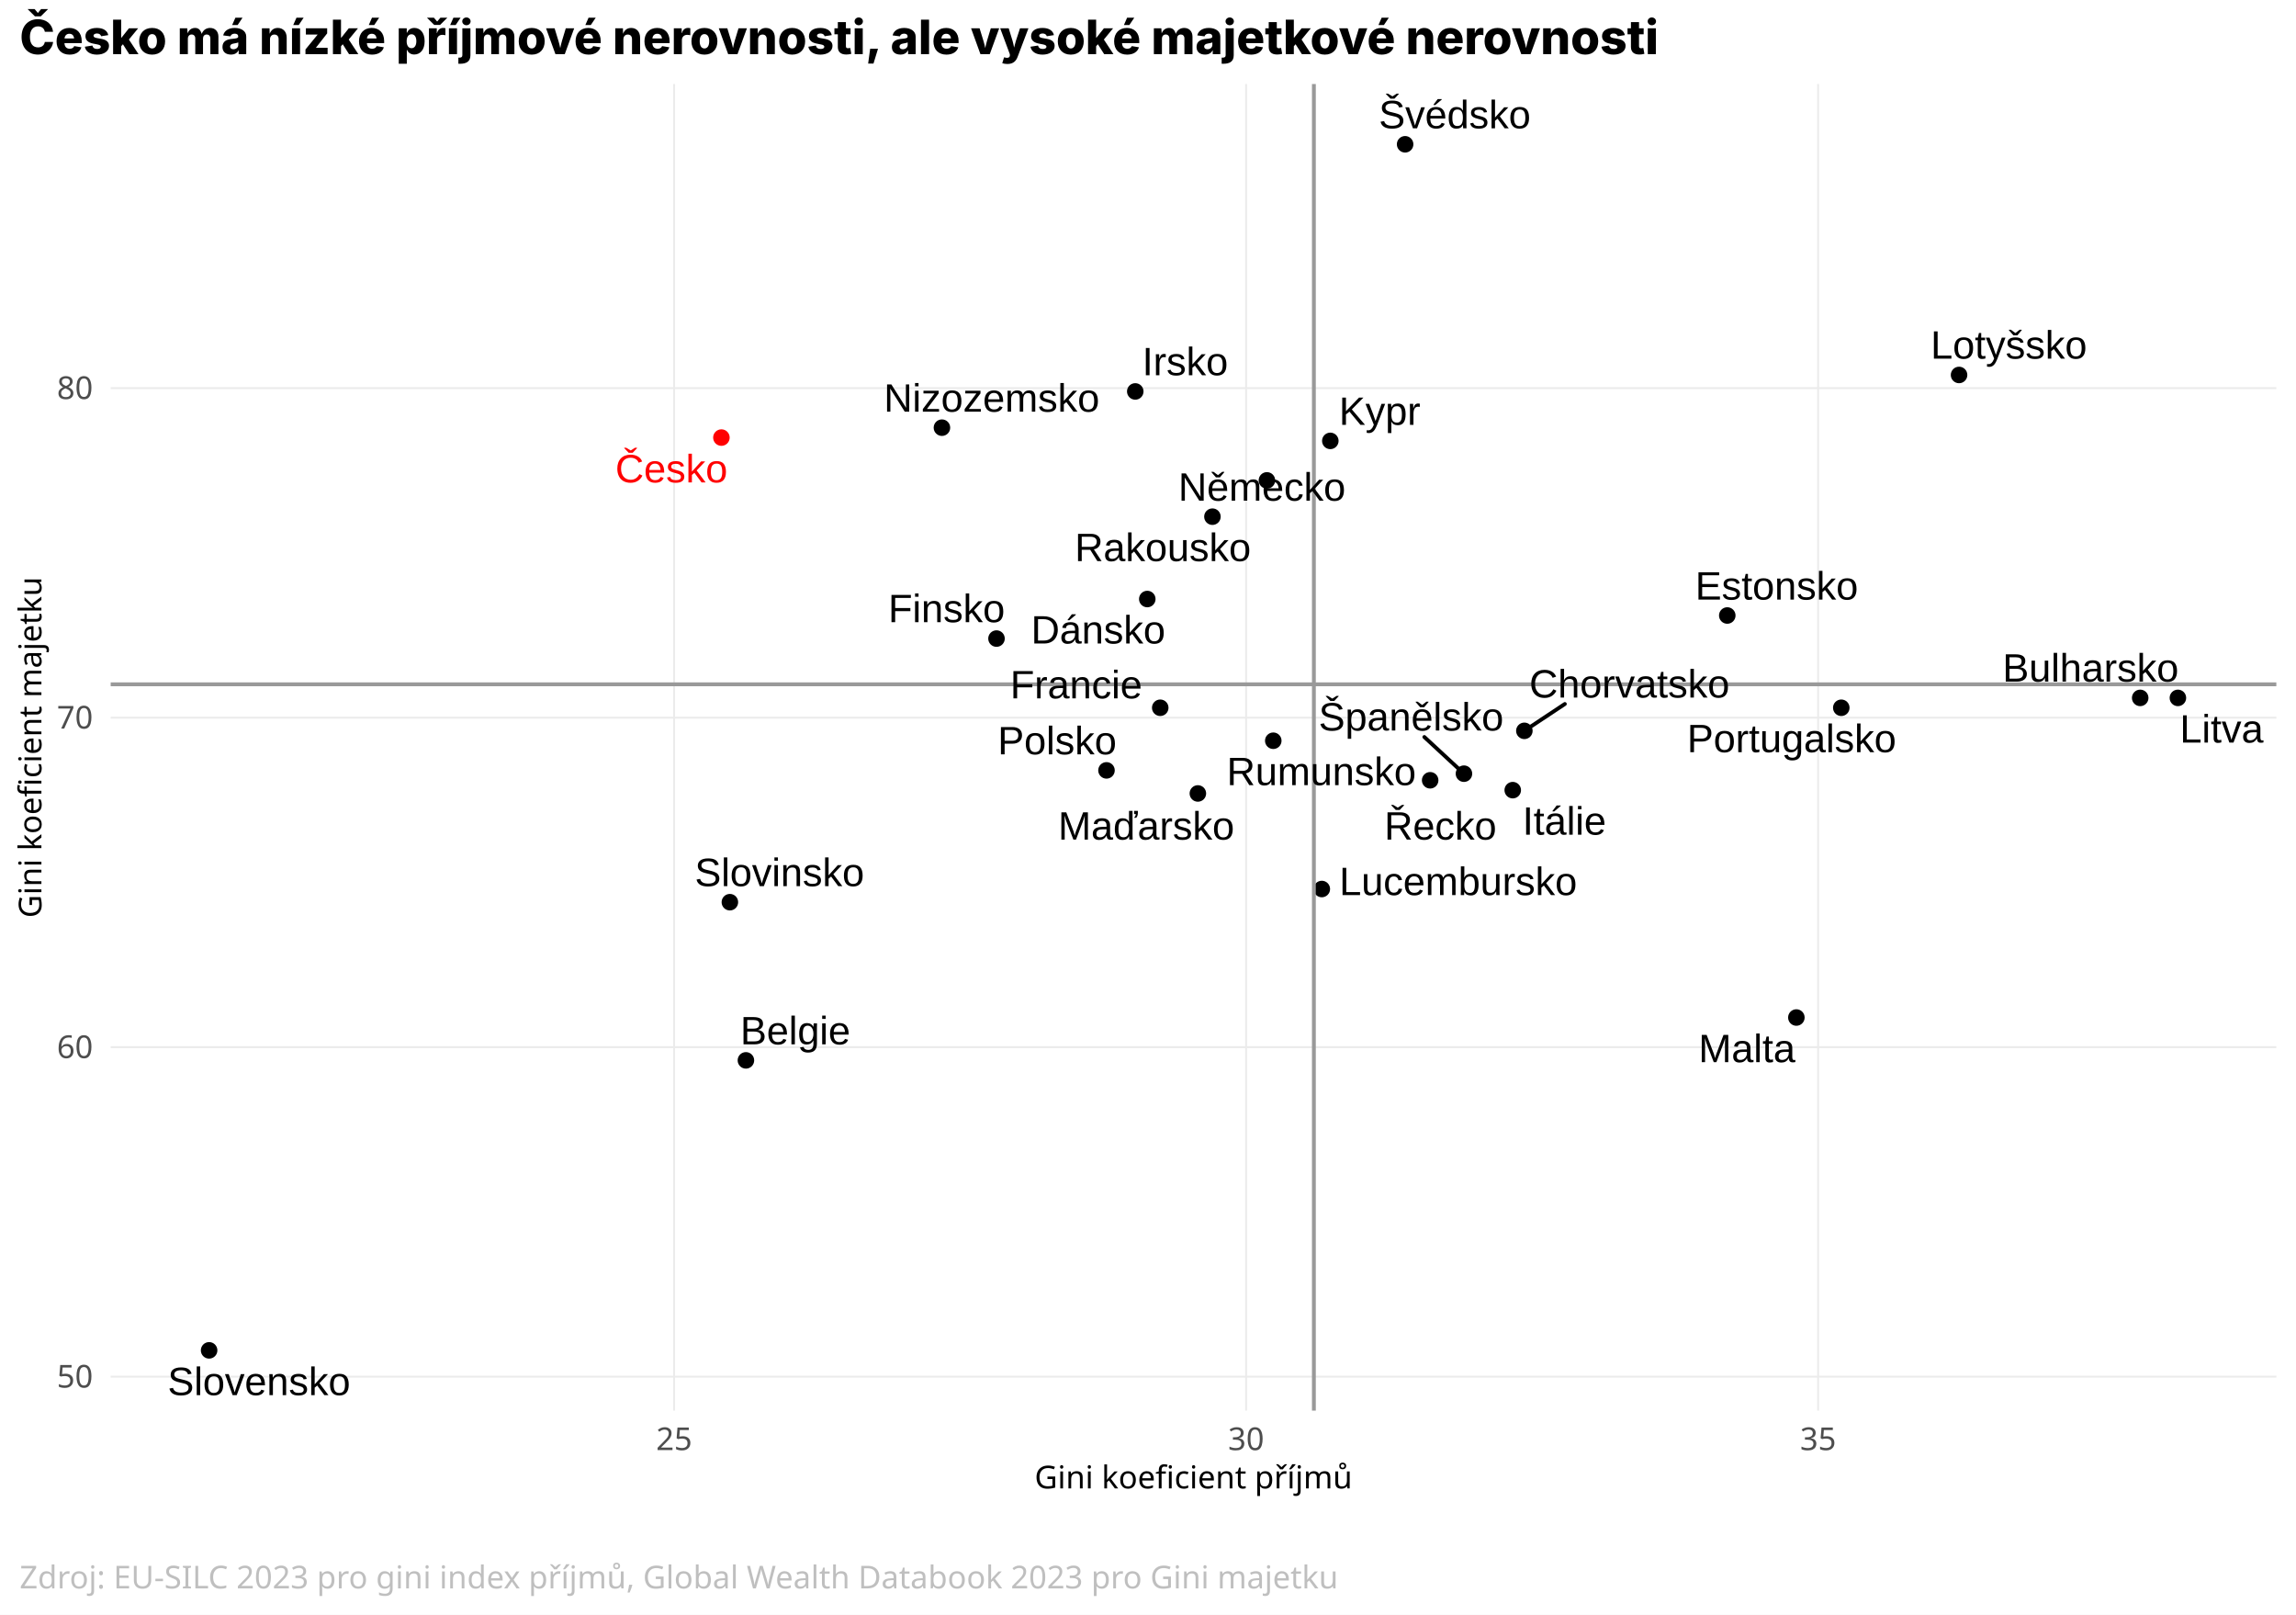
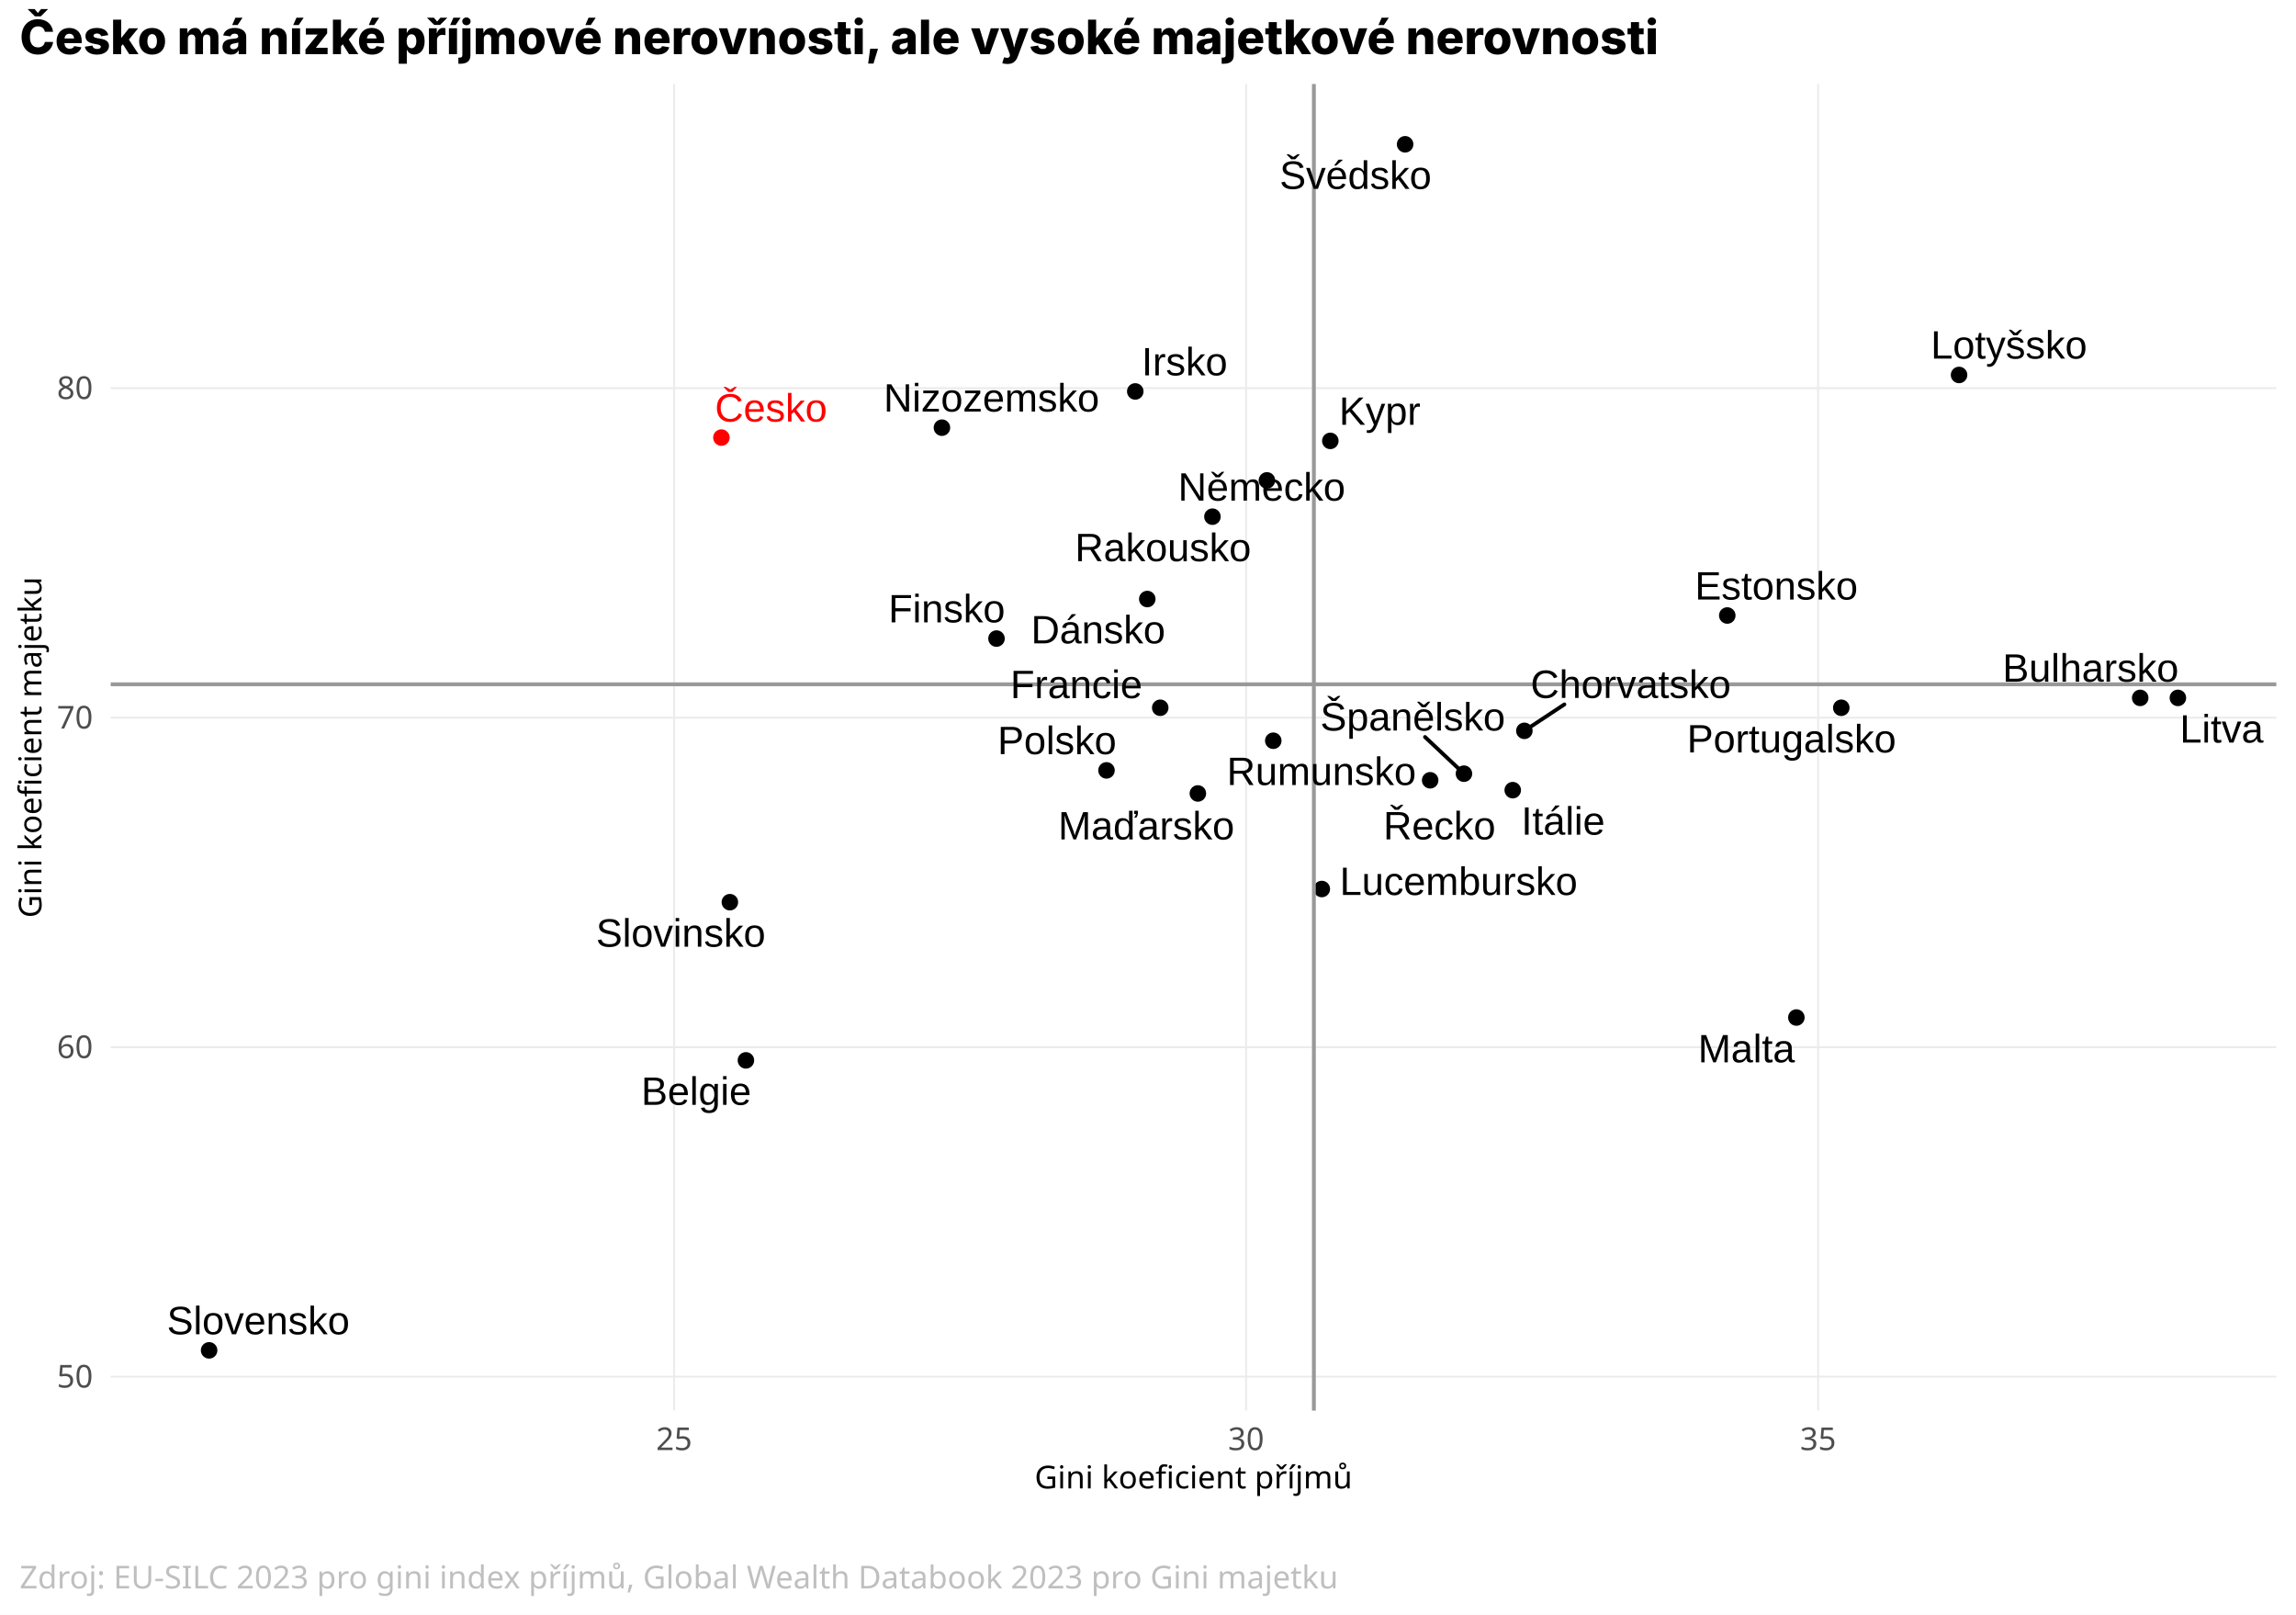
<svg xmlns="http://www.w3.org/2000/svg" class="svglite" width="640.00pt" height="450.00pt" viewBox="0 0 640.00 450.00">
  <defs>
    <style type="text/css">
    .svglite line, .svglite polyline, .svglite polygon, .svglite path, .svglite rect, .svglite circle {
      fill: none;
      stroke: #000000;
      stroke-linecap: round;
      stroke-linejoin: round;
      stroke-miterlimit: 10.00;
    }
    .svglite text {
      white-space: pre;
    }
  </style>
  </defs>
  <rect width="100%" height="100%" style="stroke: none; fill: #FFFFFF;" />
  <defs>
    <clipPath id="cpMC4wMHw2NDAuMDB8MC4wMHw0NTAuMDA=">
      <rect x="0.00" y="0.00" width="640.00" height="450.00" />
    </clipPath>
  </defs>
  <g clip-path="url(#cpMC4wMHw2NDAuMDB8MC4wMHw0NTAuMDA=)">
</g>
  <defs>
    <clipPath id="cpMzAuODV8NjM0LjUyfDIzLjQxfDM5My4xMA==">
      <rect x="30.85" y="23.41" width="603.67" height="369.69" />
    </clipPath>
  </defs>
  <g clip-path="url(#cpMzAuODV8NjM0LjUyfDIzLjQxfDM5My4xMA==)">
    <polyline points="30.85,383.64 634.52,383.64 " style="stroke-width: 0.53; stroke: #EBEBEB; stroke-linecap: butt;" />
    <polyline points="30.85,291.82 634.52,291.82 " style="stroke-width: 0.53; stroke: #EBEBEB; stroke-linecap: butt;" />
    <polyline points="30.85,199.99 634.52,199.99 " style="stroke-width: 0.53; stroke: #EBEBEB; stroke-linecap: butt;" />
    <polyline points="30.85,108.16 634.52,108.16 " style="stroke-width: 0.53; stroke: #EBEBEB; stroke-linecap: butt;" />
    <polyline points="187.91,393.10 187.91,23.41 " style="stroke-width: 0.53; stroke: #EBEBEB; stroke-linecap: butt;" />
    <polyline points="347.35,393.10 347.35,23.41 " style="stroke-width: 0.53; stroke: #EBEBEB; stroke-linecap: butt;" />
    <polyline points="506.80,393.10 506.80,23.41 " style="stroke-width: 0.53; stroke: #EBEBEB; stroke-linecap: butt;" />
    <circle cx="337.96" cy="143.98" r="1.95" style="stroke-width: 0.71; fill: #000000;" />
    <circle cx="207.92" cy="295.49" r="1.95" style="stroke-width: 0.71; fill: #000000;" />
    <circle cx="353.15" cy="133.87" r="1.95" style="stroke-width: 0.71; fill: #000000;" />
    <circle cx="319.80" cy="166.93" r="1.95" style="stroke-width: 0.71; fill: #000000;" />
    <circle cx="398.65" cy="217.44" r="1.95" style="stroke-width: 0.71; fill: #000000;" />
    <circle cx="408.07" cy="215.60" r="1.95" style="stroke-width: 0.71; fill: #000000;" />
    <circle cx="277.77" cy="177.95" r="1.95" style="stroke-width: 0.71; fill: #000000;" />
    <circle cx="262.56" cy="119.18" r="1.95" style="stroke-width: 0.71; fill: #000000;" />
    <circle cx="391.67" cy="40.21" r="1.95" style="stroke-width: 0.71; fill: #000000;" />
    <circle cx="421.67" cy="220.19" r="1.95" style="stroke-width: 0.71; fill: #000000;" />
    <circle cx="201.09" cy="121.94" r="1.95" style="stroke-width: 0.71; stroke: #FF0000; fill: #FF0000;" />
    <circle cx="58.29" cy="376.30" r="1.95" style="stroke-width: 0.71; fill: #000000;" />
    <circle cx="596.57" cy="194.48" r="1.95" style="stroke-width: 0.71; fill: #000000;" />
    <circle cx="370.82" cy="122.86" r="1.95" style="stroke-width: 0.71; fill: #000000;" />
    <circle cx="481.47" cy="171.52" r="1.95" style="stroke-width: 0.71; fill: #000000;" />
    <circle cx="323.41" cy="197.23" r="1.95" style="stroke-width: 0.71; fill: #000000;" />
    <circle cx="424.91" cy="203.66" r="1.95" style="stroke-width: 0.71; fill: #000000;" />
    <circle cx="333.90" cy="221.11" r="1.95" style="stroke-width: 0.71; fill: #000000;" />
    <circle cx="316.45" cy="109.08" r="1.95" style="stroke-width: 0.71; fill: #000000;" />
    <circle cx="607.08" cy="194.48" r="1.95" style="stroke-width: 0.71; fill: #000000;" />
    <circle cx="368.45" cy="247.74" r="1.95" style="stroke-width: 0.71; fill: #000000;" />
    <circle cx="546.08" cy="104.49" r="1.95" style="stroke-width: 0.71; fill: #000000;" />
    <circle cx="500.73" cy="283.55" r="1.95" style="stroke-width: 0.71; fill: #000000;" />
    <circle cx="308.43" cy="214.68" r="1.95" style="stroke-width: 0.71; fill: #000000;" />
    <circle cx="513.25" cy="197.23" r="1.95" style="stroke-width: 0.71; fill: #000000;" />
    <circle cx="354.92" cy="206.42" r="1.95" style="stroke-width: 0.71; fill: #000000;" />
    <circle cx="203.45" cy="251.41" r="1.95" style="stroke-width: 0.71; fill: #000000;" />
    <line x1="366.24" y1="393.10" x2="366.24" y2="23.41" style="stroke-width: 1.07; stroke: #999999; stroke-linecap: butt;" />
    <line x1="30.85" y1="190.70" x2="634.52" y2="190.70" style="stroke-width: 1.07; stroke: #999999; stroke-linecap: butt;" />
-     <line x1="397.03" y1="205.38" x2="407.28" y2="214.87" style="stroke-width: 1.07;" />
-     <line x1="436.19" y1="196.18" x2="425.89" y2="203.01" style="stroke-width: 1.07;" />
-     <text x="324.14" y="156.36" text-anchor="middle" style="font-size: 11.04px; font-family: &quot;Arial&quot;;" textLength="49.05px" lengthAdjust="spacingAndGlyphs">Rakousko</text>
-     <text x="221.69" y="291.02" text-anchor="middle" style="font-size: 11.04px; font-family: &quot;Arial&quot;;" textLength="30.66px" lengthAdjust="spacingAndGlyphs">Belgie</text>
-     <text x="351.76" y="139.52" text-anchor="middle" style="font-size: 11.04px; font-family: &quot;Arial&quot;;" textLength="46.58px" lengthAdjust="spacingAndGlyphs">Německo</text>
-     <text x="306.12" y="179.32" text-anchor="middle" style="font-size: 11.04px; font-family: &quot;Arial&quot;;" textLength="37.40px" lengthAdjust="spacingAndGlyphs">Dánsko</text>
-     <text x="401.51" y="233.96" text-anchor="middle" style="font-size: 11.04px; font-family: &quot;Arial&quot;;" textLength="31.26px" lengthAdjust="spacingAndGlyphs">Řecko</text>
-     <text x="393.34" y="203.58" text-anchor="middle" style="font-size: 11.04px; font-family: &quot;Arial&quot;;" textLength="51.51px" lengthAdjust="spacingAndGlyphs">Španělsko</text>
-     <text x="263.85" y="173.38" text-anchor="middle" style="font-size: 11.04px; font-family: &quot;Arial&quot;;" textLength="32.49px" lengthAdjust="spacingAndGlyphs">Finsko</text>
-     <text x="276.42" y="114.73" text-anchor="middle" style="font-size: 11.04px; font-family: &quot;Arial&quot;;" textLength="60.06px" lengthAdjust="spacingAndGlyphs">Nizozemsko</text>
-     <text x="405.50" y="35.75" text-anchor="middle" style="font-size: 11.04px; font-family: &quot;Arial&quot;;" textLength="42.31px" lengthAdjust="spacingAndGlyphs">Švédsko</text>
-     <text x="436.05" y="232.59" text-anchor="middle" style="font-size: 11.04px; font-family: &quot;Arial&quot;;" textLength="23.30px" lengthAdjust="spacingAndGlyphs">Itálie</text>
-     <text x="187.16" y="134.43" text-anchor="middle" style="font-size: 11.04px;fill: #FF0000; font-family: &quot;Arial&quot;;" textLength="31.26px" lengthAdjust="spacingAndGlyphs">Česko</text>
-     <text x="72.19" y="388.77" text-anchor="middle" style="font-size: 11.04px; font-family: &quot;Arial&quot;;" textLength="50.89px" lengthAdjust="spacingAndGlyphs">Slovensko</text>
-     <text x="582.74" y="189.94" text-anchor="middle" style="font-size: 11.04px; font-family: &quot;Arial&quot;;" textLength="49.05px" lengthAdjust="spacingAndGlyphs">Bulharsko</text>
-     <text x="384.59" y="118.38" text-anchor="middle" style="font-size: 11.04px; font-family: &quot;Arial&quot;;" textLength="22.68px" lengthAdjust="spacingAndGlyphs">Kypr</text>
-     <text x="495.24" y="167.08" text-anchor="middle" style="font-size: 11.04px; font-family: &quot;Arial&quot;;" textLength="45.37px" lengthAdjust="spacingAndGlyphs">Estonsko</text>
-     <text x="299.99" y="194.61" text-anchor="middle" style="font-size: 11.04px; font-family: &quot;Arial&quot;;" textLength="36.78px" lengthAdjust="spacingAndGlyphs">Francie</text>
-     <text x="454.19" y="194.38" text-anchor="middle" style="font-size: 11.04px; font-family: &quot;Arial&quot;;" textLength="55.79px" lengthAdjust="spacingAndGlyphs">Chorvatsko</text>
-     <text x="319.51" y="233.96" text-anchor="middle" style="font-size: 11.04px; font-family: &quot;Arial&quot;;" textLength="49.57px" lengthAdjust="spacingAndGlyphs">Maďarsko</text>
-     <text x="330.35" y="104.56" text-anchor="middle" style="font-size: 11.04px; font-family: &quot;Arial&quot;;" textLength="23.90px" lengthAdjust="spacingAndGlyphs">Irsko</text>
+     <line x1="397.22" y1="205.38" x2="407.29" y2="214.86" style="stroke-width: 1.07;" />
+     <line x1="436.06" y1="196.30" x2="425.89" y2="203.02" style="stroke-width: 1.07;" />
+     <text x="324.19" y="156.38" text-anchor="middle" style="font-size: 11.04px; font-family: &quot;Arial&quot;;" textLength="49.05px" lengthAdjust="spacingAndGlyphs">Rakousko</text>
+     <text x="194.07" y="307.88" text-anchor="middle" style="font-size: 11.04px; font-family: &quot;Arial&quot;;" textLength="30.66px" lengthAdjust="spacingAndGlyphs">Belgie</text>
+     <text x="351.69" y="139.51" text-anchor="middle" style="font-size: 11.04px; font-family: &quot;Arial&quot;;" textLength="46.58px" lengthAdjust="spacingAndGlyphs">Německo</text>
+     <text x="306.11" y="179.29" text-anchor="middle" style="font-size: 11.04px; font-family: &quot;Arial&quot;;" textLength="37.40px" lengthAdjust="spacingAndGlyphs">Dánsko</text>
+     <text x="401.24" y="233.91" text-anchor="middle" style="font-size: 11.04px; font-family: &quot;Arial&quot;;" textLength="31.26px" lengthAdjust="spacingAndGlyphs">Řecko</text>
+     <text x="393.79" y="203.58" text-anchor="middle" style="font-size: 11.04px; font-family: &quot;Arial&quot;;" textLength="51.51px" lengthAdjust="spacingAndGlyphs">Španělsko</text>
+     <text x="263.90" y="173.43" text-anchor="middle" style="font-size: 11.04px; font-family: &quot;Arial&quot;;" textLength="32.49px" lengthAdjust="spacingAndGlyphs">Finsko</text>
+     <text x="276.37" y="114.68" text-anchor="middle" style="font-size: 11.04px; font-family: &quot;Arial&quot;;" textLength="60.06px" lengthAdjust="spacingAndGlyphs">Nizozemsko</text>
+     <text x="377.85" y="52.64" text-anchor="middle" style="font-size: 11.04px; font-family: &quot;Arial&quot;;" textLength="42.31px" lengthAdjust="spacingAndGlyphs">Švédsko</text>
+     <text x="435.71" y="232.59" text-anchor="middle" style="font-size: 11.04px; font-family: &quot;Arial&quot;;" textLength="23.30px" lengthAdjust="spacingAndGlyphs">Itálie</text>
+     <text x="214.92" y="117.48" text-anchor="middle" style="font-size: 11.04px;fill: #FF0000; font-family: &quot;Arial&quot;;" textLength="31.26px" lengthAdjust="spacingAndGlyphs">Česko</text>
+     <text x="72.00" y="371.82" text-anchor="middle" style="font-size: 11.04px; font-family: &quot;Arial&quot;;" textLength="50.89px" lengthAdjust="spacingAndGlyphs">Slovensko</text>
+     <text x="582.74" y="189.96" text-anchor="middle" style="font-size: 11.04px; font-family: &quot;Arial&quot;;" textLength="49.05px" lengthAdjust="spacingAndGlyphs">Bulharsko</text>
+     <text x="384.61" y="118.37" text-anchor="middle" style="font-size: 11.04px; font-family: &quot;Arial&quot;;" textLength="22.68px" lengthAdjust="spacingAndGlyphs">Kypr</text>
+     <text x="495.15" y="167.07" text-anchor="middle" style="font-size: 11.04px; font-family: &quot;Arial&quot;;" textLength="45.37px" lengthAdjust="spacingAndGlyphs">Estonsko</text>
+     <text x="300.03" y="194.55" text-anchor="middle" style="font-size: 11.04px; font-family: &quot;Arial&quot;;" textLength="36.78px" lengthAdjust="spacingAndGlyphs">Francie</text>
+     <text x="454.55" y="194.50" text-anchor="middle" style="font-size: 11.04px; font-family: &quot;Arial&quot;;" textLength="55.79px" lengthAdjust="spacingAndGlyphs">Chorvatsko</text>
+     <text x="319.52" y="233.92" text-anchor="middle" style="font-size: 11.04px; font-family: &quot;Arial&quot;;" textLength="49.57px" lengthAdjust="spacingAndGlyphs">Maďarsko</text>
+     <text x="330.19" y="104.59" text-anchor="middle" style="font-size: 11.04px; font-family: &quot;Arial&quot;;" textLength="23.90px" lengthAdjust="spacingAndGlyphs">Irsko</text>
    <text x="619.27" y="206.93" text-anchor="middle" style="font-size: 11.04px; font-family: &quot;Arial&quot;;" textLength="23.30px" lengthAdjust="spacingAndGlyphs">Litva</text>
-     <text x="406.46" y="249.43" text-anchor="middle" style="font-size: 11.04px; font-family: &quot;Arial&quot;;" textLength="66.21px" lengthAdjust="spacingAndGlyphs">Lucembursko</text>
-     <text x="559.95" y="99.94" text-anchor="middle" style="font-size: 11.04px; font-family: &quot;Arial&quot;;" textLength="43.53px" lengthAdjust="spacingAndGlyphs">Lotyšsko</text>
-     <text x="486.95" y="295.99" text-anchor="middle" style="font-size: 11.04px; font-family: &quot;Arial&quot;;" textLength="26.97px" lengthAdjust="spacingAndGlyphs">Malta</text>
-     <text x="294.67" y="210.20" text-anchor="middle" style="font-size: 11.04px; font-family: &quot;Arial&quot;;" textLength="33.11px" lengthAdjust="spacingAndGlyphs">Polsko</text>
-     <text x="499.41" y="209.61" text-anchor="middle" style="font-size: 11.04px; font-family: &quot;Arial&quot;;" textLength="58.25px" lengthAdjust="spacingAndGlyphs">Portugalsko</text>
-     <text x="368.33" y="218.79" text-anchor="middle" style="font-size: 11.04px; font-family: &quot;Arial&quot;;" textLength="52.72px" lengthAdjust="spacingAndGlyphs">Rumunsko</text>
-     <text x="217.28" y="246.93" text-anchor="middle" style="font-size: 11.04px; font-family: &quot;Arial&quot;;" textLength="47.20px" lengthAdjust="spacingAndGlyphs">Slovinsko</text>
+     <text x="406.58" y="249.40" text-anchor="middle" style="font-size: 11.04px; font-family: &quot;Arial&quot;;" textLength="66.21px" lengthAdjust="spacingAndGlyphs">Lucembursko</text>
+     <text x="559.98" y="99.93" text-anchor="middle" style="font-size: 11.04px; font-family: &quot;Arial&quot;;" textLength="43.53px" lengthAdjust="spacingAndGlyphs">Lotyšsko</text>
+     <text x="486.81" y="296.03" text-anchor="middle" style="font-size: 11.04px; font-family: &quot;Arial&quot;;" textLength="26.97px" lengthAdjust="spacingAndGlyphs">Malta</text>
+     <text x="294.63" y="210.16" text-anchor="middle" style="font-size: 11.04px; font-family: &quot;Arial&quot;;" textLength="33.11px" lengthAdjust="spacingAndGlyphs">Polsko</text>
+     <text x="499.38" y="209.69" text-anchor="middle" style="font-size: 11.04px; font-family: &quot;Arial&quot;;" textLength="58.25px" lengthAdjust="spacingAndGlyphs">Portugalsko</text>
+     <text x="368.35" y="218.76" text-anchor="middle" style="font-size: 11.04px; font-family: &quot;Arial&quot;;" textLength="52.72px" lengthAdjust="spacingAndGlyphs">Rumunsko</text>
+     <text x="189.76" y="263.81" text-anchor="middle" style="font-size: 11.04px; font-family: &quot;Arial&quot;;" textLength="47.20px" lengthAdjust="spacingAndGlyphs">Slovinsko</text>
  </g>
  <g clip-path="url(#cpMC4wMHw2NDAuMDB8MC4wMHw0NTAuMDA=)">
    <text x="25.92" y="386.67" text-anchor="end" style="font-size: 8.80px;fill: #4D4D4D; font-family: &quot;Fira Sans&quot;;" textLength="9.32px" lengthAdjust="spacingAndGlyphs">50</text>
    <text x="25.92" y="294.85" text-anchor="end" style="font-size: 8.80px;fill: #4D4D4D; font-family: &quot;Fira Sans&quot;;" textLength="9.60px" lengthAdjust="spacingAndGlyphs">60</text>
    <text x="25.92" y="203.02" text-anchor="end" style="font-size: 8.80px;fill: #4D4D4D; font-family: &quot;Fira Sans&quot;;" textLength="8.81px" lengthAdjust="spacingAndGlyphs">70</text>
    <text x="25.92" y="111.19" text-anchor="end" style="font-size: 8.80px;fill: #4D4D4D; font-family: &quot;Fira Sans&quot;;" textLength="9.76px" lengthAdjust="spacingAndGlyphs">80</text>
    <text x="187.91" y="404.09" text-anchor="middle" style="font-size: 8.80px;fill: #4D4D4D; font-family: &quot;Fira Sans&quot;;" textLength="8.76px" lengthAdjust="spacingAndGlyphs">25</text>
    <text x="347.35" y="404.09" text-anchor="middle" style="font-size: 8.80px;fill: #4D4D4D; font-family: &quot;Fira Sans&quot;;" textLength="9.30px" lengthAdjust="spacingAndGlyphs">30</text>
    <text x="506.80" y="404.09" text-anchor="middle" style="font-size: 8.80px;fill: #4D4D4D; font-family: &quot;Fira Sans&quot;;" textLength="8.80px" lengthAdjust="spacingAndGlyphs">35</text>
    <text x="332.68" y="414.77" text-anchor="middle" style="font-size: 8.80px; font-family: &quot;Fira Sans&quot;;" textLength="86.26px" lengthAdjust="spacingAndGlyphs">Gini koeficient příjmů</text>
    <text transform="translate(11.54,208.25) rotate(-90)" text-anchor="middle" style="font-size: 8.80px; font-family: &quot;Fira Sans&quot;;" textLength="92.41px" lengthAdjust="spacingAndGlyphs">Gini koeficient majetku</text>
    <text x="5.48" y="15.08" style="font-size: 13.20px; font-weight: 800; font-family: &quot;Inter&quot;;" textLength="458.96px" lengthAdjust="spacingAndGlyphs">Česko má nízké příjmové nerovnosti, ale vysoké majetkové nerovnosti</text>
    <text x="5.48" y="442.64" style="font-size: 8.80px;fill: #BFBFBF; font-family: &quot;Fira Sans&quot;;" textLength="352.74px" lengthAdjust="spacingAndGlyphs">Zdroj: EU-SILC 2023 pro gini index příjmů, Global Wealth Databook 2023 pro Gini majetku</text>
  </g>
</svg>
